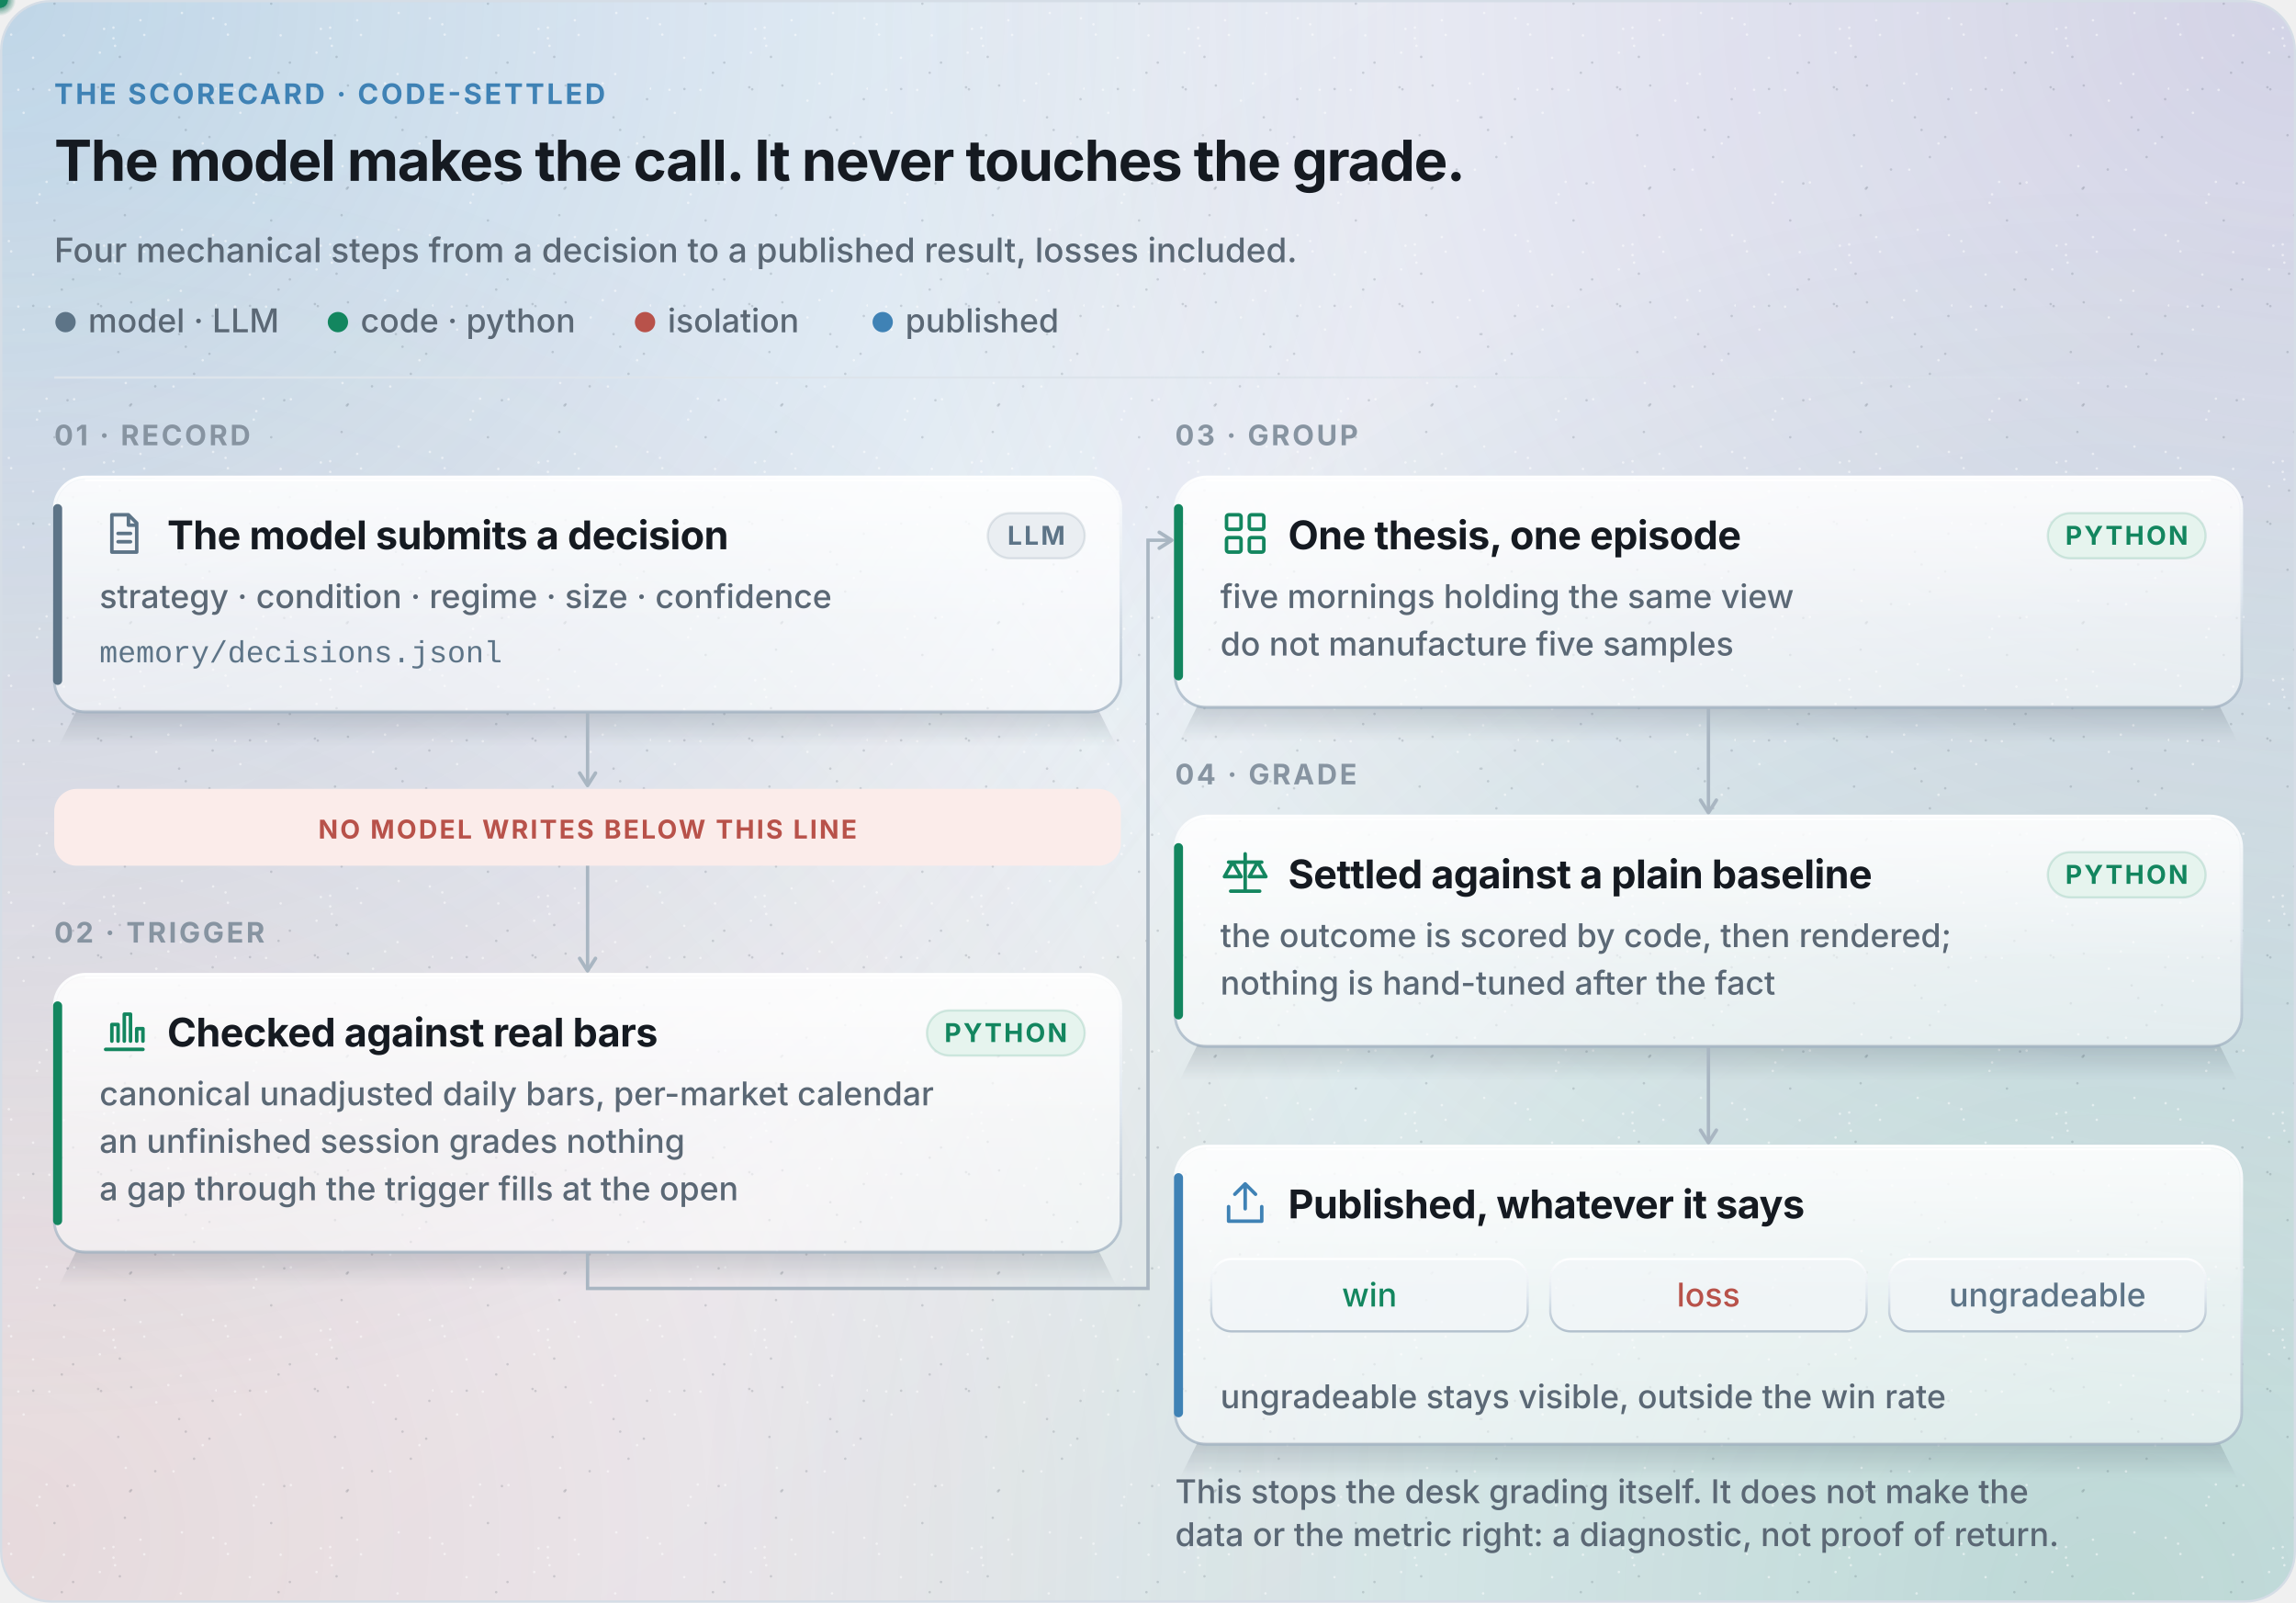
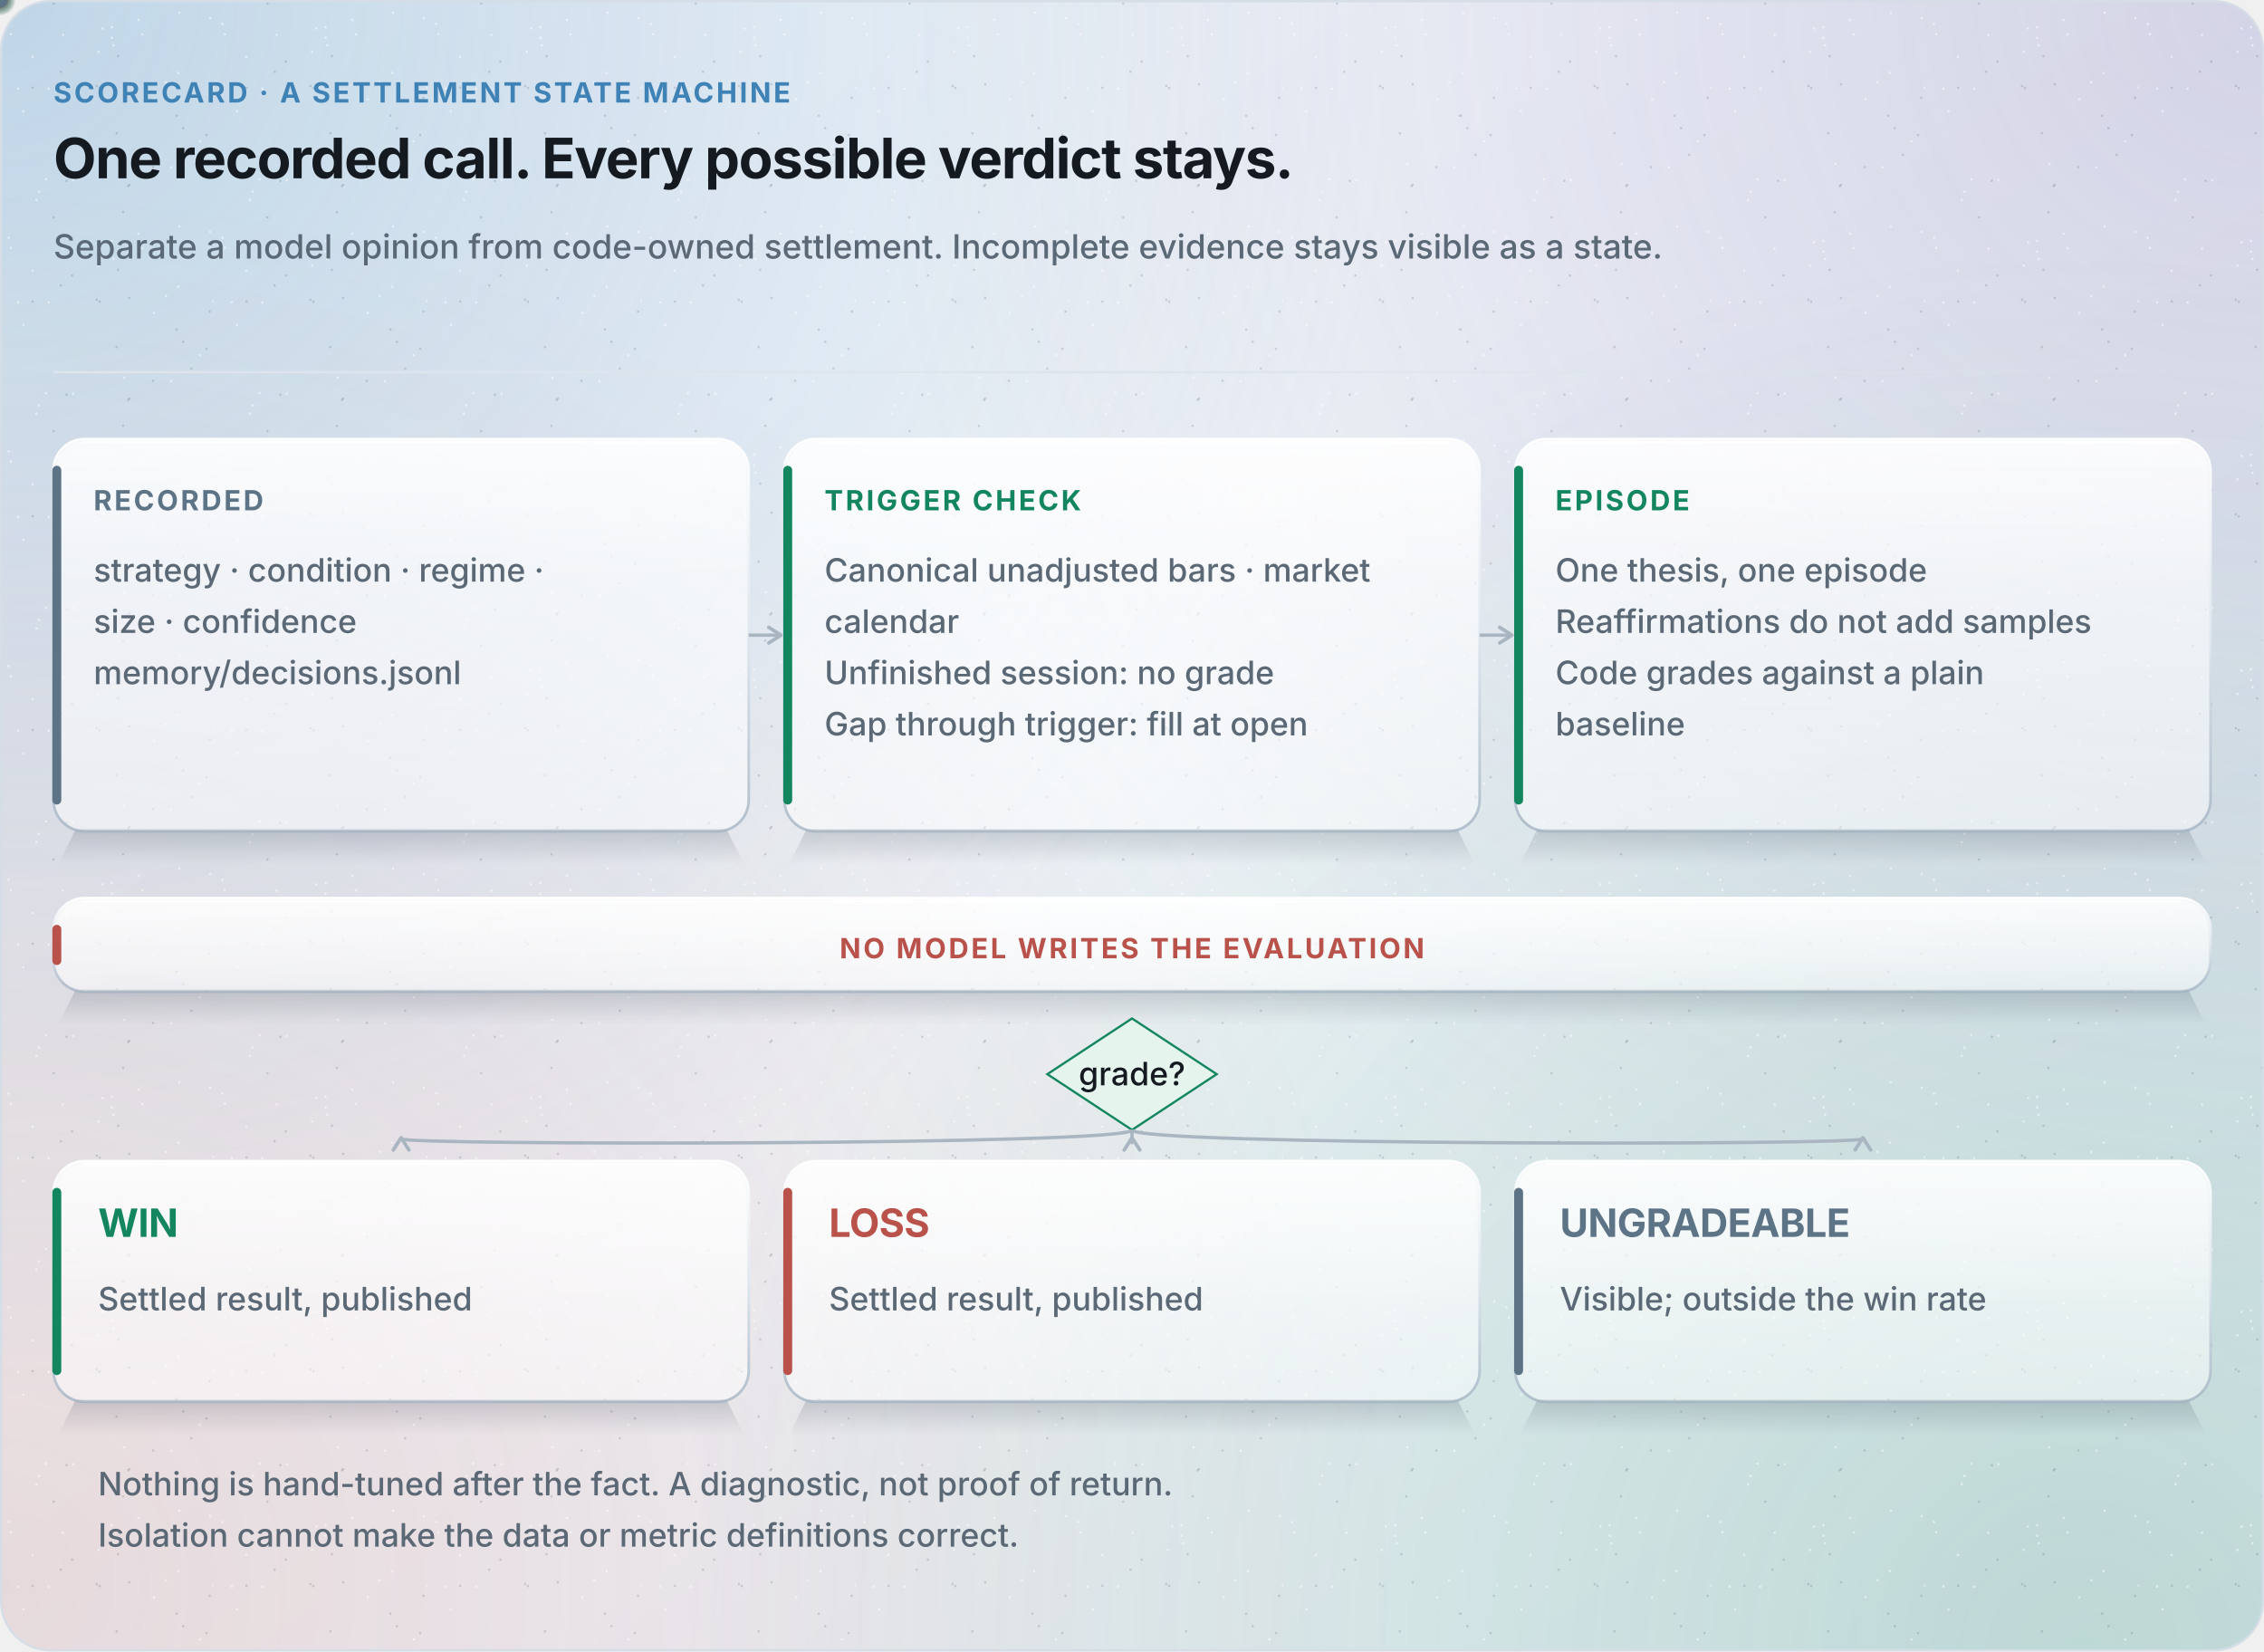
- <svg xmlns="http://www.w3.org/2000/svg" xmlns:xlink="http://www.w3.org/1999/xlink" width="1016" height="709" viewBox="0 0 1016 709" role="img" aria-labelledby="title desc">
+ <svg xmlns="http://www.w3.org/2000/svg" xmlns:xlink="http://www.w3.org/1999/xlink" width="1016" height="741" viewBox="0 0 1016 741" role="img" aria-labelledby="title desc">
  <defs>
    <linearGradient id="page" x1="0" y1="0" x2="1" y2="1">
      <stop offset="0" stop-color="#f7f9fc" />
      <stop offset=".6" stop-color="#eef2f7" />
      <stop offset="1" stop-color="#e6ecf3" />
    </linearGradient>
    <radialGradient id="field-blue" cx="0" cy="0" r="629.92" gradientUnits="userSpaceOnUse">
      <stop offset="0" stop-color="#3f82b5" stop-opacity="0.3" />
      <stop offset="1" stop-color="#3f82b5" stop-opacity="0" />
    </radialGradient>
    <radialGradient id="field-violet" cx="1016" cy="0" r="629.92" gradientUnits="userSpaceOnUse">
      <stop offset="0" stop-color="#6f64a8" stop-opacity="0.22" />
      <stop offset="1" stop-color="#6f64a8" stop-opacity="0" />
    </radialGradient>
-     <radialGradient id="field-green" cx="934.72" cy="709" r="629.92" gradientUnits="userSpaceOnUse">
+     <radialGradient id="field-green" cx="934.72" cy="741" r="629.92" gradientUnits="userSpaceOnUse">
      <stop offset="0" stop-color="#13865f" stop-opacity="0.2" />
      <stop offset="1" stop-color="#13865f" stop-opacity="0" />
    </radialGradient>
-     <radialGradient id="field-warm" cx="0" cy="680.64" r="629.92" gradientUnits="userSpaceOnUse">
+     <radialGradient id="field-warm" cx="0" cy="711.36" r="629.92" gradientUnits="userSpaceOnUse">
      <stop offset="0" stop-color="#b8524a" stop-opacity="0.16" />
      <stop offset="1" stop-color="#b8524a" stop-opacity="0" />
    </radialGradient>
    <pattern id="grain" width="96" height="96" patternUnits="userSpaceOnUse">
      <circle cx="32.83" cy="80.8" r=".55" fill="#ffffff" fill-opacity=".5" />
      <circle cx="21.85" cy="39.82" r=".55" fill="#ffffff" fill-opacity=".5" />
      <circle cx="29.91" cy="81.24" r=".55" fill="#22303c" fill-opacity=".16" />
      <circle cx="44.21" cy="23.3" r=".55" fill="#ffffff" fill-opacity=".5" />
      <circle cx="94.19" cy="43.92" r=".55" fill="#22303c" fill-opacity=".16" />
      <circle cx="14.73" cy="39.42" r=".55" fill="#22303c" fill-opacity=".16" />
      <circle cx="32.39" cy="27.72" r=".55" fill="#22303c" fill-opacity=".16" />
      <circle cx="44.77" cy="39.54" r=".55" fill="#22303c" fill-opacity=".16" />
      <circle cx="55.71" cy="73.6" r=".55" fill="#ffffff" fill-opacity=".5" />
      <circle cx="80.57" cy="5.74" r=".55" fill="#ffffff" fill-opacity=".5" />
      <circle cx="74.55" cy="36.92" r=".55" fill="#ffffff" fill-opacity=".5" />
      <circle cx="58.13" cy="37.86" r=".55" fill="#22303c" fill-opacity=".16" />
      <circle cx="53.07" cy="25.2" r=".55" fill="#22303c" fill-opacity=".16" />
      <circle cx="27.37" cy="32.22" r=".55" fill="#22303c" fill-opacity=".16" />
      <circle cx="10.47" cy="49.96" r=".55" fill="#ffffff" fill-opacity=".5" />
      <circle cx="24.13" cy="1.62" r=".55" fill="#22303c" fill-opacity=".16" />
      <circle cx="58.11" cy="83.04" r=".55" fill="#22303c" fill-opacity=".16" />
      <circle cx="50.97" cy="20.3" r=".55" fill="#ffffff" fill-opacity=".5" />
      <circle cx="28.31" cy="15.64" r=".55" fill="#ffffff" fill-opacity=".5" />
      <circle cx="82.29" cy="57.54" r=".55" fill="#22303c" fill-opacity=".16" />
      <circle cx="8.11" cy="39.76" r=".55" fill="#ffffff" fill-opacity=".5" />
      <circle cx="50.25" cy="12.22" r=".55" fill="#ffffff" fill-opacity=".5" />
      <circle cx="3.91" cy="10.76" r=".55" fill="#ffffff" fill-opacity=".5" />
      <circle cx="68.77" cy="75.06" r=".55" fill="#22303c" fill-opacity=".16" />
      <circle cx="50.27" cy="16.96" r=".55" fill="#ffffff" fill-opacity=".5" />
      <circle cx="17.53" cy="86.06" r=".55" fill="#ffffff" fill-opacity=".5" />
      <circle cx="79.35" cy="51.96" r=".55" fill="#22303c" fill-opacity=".16" />
      <circle cx="85.97" cy="69.54" r=".55" fill="#22303c" fill-opacity=".16" />
      <circle cx="55.31" cy="95.28" r=".55" fill="#22303c" fill-opacity=".16" />
      <circle cx="20.65" cy="80.54" r=".55" fill="#ffffff" fill-opacity=".5" />
      <circle cx="52.39" cy="59.88" r=".55" fill="#22303c" fill-opacity=".16" />
      <circle cx="62.21" cy="8.98" r=".55" fill="#ffffff" fill-opacity=".5" />
      <circle cx="89.79" cy="63.52" r=".55" fill="#ffffff" fill-opacity=".5" />
      <circle cx="80.09" cy="32.78" r=".55" fill="#ffffff" fill-opacity=".5" />
      <circle cx="4.95" cy="15.32" r=".55" fill="#ffffff" fill-opacity=".5" />
      <circle cx="76.85" cy="75.14" r=".55" fill="#ffffff" fill-opacity=".5" />
      <circle cx="69.23" cy="44.56" r=".55" fill="#ffffff" fill-opacity=".5" />
      <circle cx="57.61" cy="83.58" r=".55" fill="#22303c" fill-opacity=".16" />
      <circle cx="16.39" cy="89.8" r=".55" fill="#ffffff" fill-opacity=".5" />
      <circle cx="92.77" cy="60.66" r=".55" fill="#22303c" fill-opacity=".16" />
      <circle cx="46.11" cy="12.8" r=".55" fill="#ffffff" fill-opacity=".5" />
      <circle cx="14.65" cy="25.58" r=".55" fill="#ffffff" fill-opacity=".5" />
      <circle cx="94.39" cy="8.12" r=".55" fill="#ffffff" fill-opacity=".5" />
      <circle cx="63.89" cy="15.46" r=".55" fill="#ffffff" fill-opacity=".5" />
      <circle cx="43.47" cy="38.64" r=".55" fill="#22303c" fill-opacity=".16" />
      <circle cx="95.85" cy="39.26" r=".55" fill="#ffffff" fill-opacity=".5" />
    </pattern>
    <linearGradient id="glass" x1="0" y1="0" x2="0" y2="1">
      <stop offset="0" stop-color="#ffffff" stop-opacity=".74" />
      <stop offset="1" stop-color="#ffffff" stop-opacity=".48" />
    </linearGradient>
    <linearGradient id="glass-blue" x1="0" y1="0" x2="0" y2="1">
      <stop offset="0" stop-color="#e8f1f8" stop-opacity=".88" />
      <stop offset="1" stop-color="#e8f1f8" stop-opacity=".60" />
    </linearGradient>
    <linearGradient id="glass-green" x1="0" y1="0" x2="0" y2="1">
      <stop offset="0" stop-color="#e6f4ee" stop-opacity=".88" />
      <stop offset="1" stop-color="#e6f4ee" stop-opacity=".60" />
    </linearGradient>
    <linearGradient id="glass-warm" x1="0" y1="0" x2="0" y2="1">
      <stop offset="0" stop-color="#fbecea" stop-opacity=".88" />
      <stop offset="1" stop-color="#fbecea" stop-opacity=".60" />
    </linearGradient>
    <linearGradient id="glass-slate" x1="0" y1="0" x2="0" y2="1">
      <stop offset="0" stop-color="#eaeef2" stop-opacity=".88" />
      <stop offset="1" stop-color="#eaeef2" stop-opacity=".60" />
    </linearGradient>
    <linearGradient id="glass-violet" x1="0" y1="0" x2="0" y2="1">
      <stop offset="0" stop-color="#efedf7" stop-opacity=".88" />
      <stop offset="1" stop-color="#efedf7" stop-opacity=".60" />
    </linearGradient>
    <linearGradient id="sheen" x1="0" y1="0" x2="0" y2="1">
      <stop offset="0" stop-color="#ffffff" stop-opacity=".55" />
      <stop offset="1" stop-color="#ffffff" stop-opacity="0" />
    </linearGradient>
    <linearGradient id="rim" x1="0" y1="0" x2="0" y2="1">
      <stop offset="0" stop-color="#ffffff" stop-opacity=".95" />
      <stop offset=".5" stop-color="#dfe7ef" stop-opacity=".9" />
      <stop offset="1" stop-color="#9fb0c0" stop-opacity=".75" />
    </linearGradient>
    <linearGradient id="lift" x1="0" y1="0" x2="0" y2="1">
      <stop offset="0" stop-color="#1c2b3a" stop-opacity=".17" />
      <stop offset="1" stop-color="#1c2b3a" stop-opacity="0" />
    </linearGradient>
    <linearGradient id="rule" x1="24" y1="0" x2="992" y2="0" gradientUnits="userSpaceOnUse">
      <stop offset=".5" stop-color="#dde4eb" />
      <stop offset="1" stop-color="#dde4eb" stop-opacity="0" />
    </linearGradient>
    <radialGradient id="glow-blue">
      <stop offset=".4" stop-color="#3f82b5" stop-opacity=".36" />
      <stop offset=".72" stop-color="#3f82b5" stop-opacity=".14" />
      <stop offset="1" stop-color="#3f82b5" stop-opacity="0" />
    </radialGradient>
    <radialGradient id="glow-green">
      <stop offset=".4" stop-color="#13865f" stop-opacity=".36" />
      <stop offset=".72" stop-color="#13865f" stop-opacity=".14" />
      <stop offset="1" stop-color="#13865f" stop-opacity="0" />
    </radialGradient>
    <radialGradient id="glow-warm">
      <stop offset=".4" stop-color="#b8524a" stop-opacity=".36" />
      <stop offset=".72" stop-color="#b8524a" stop-opacity=".14" />
      <stop offset="1" stop-color="#b8524a" stop-opacity="0" />
    </radialGradient>
    <radialGradient id="glow-slate">
      <stop offset=".4" stop-color="#5d7487" stop-opacity=".36" />
      <stop offset=".72" stop-color="#5d7487" stop-opacity=".14" />
      <stop offset="1" stop-color="#5d7487" stop-opacity="0" />
    </radialGradient>
    <radialGradient id="glow-violet">
      <stop offset=".4" stop-color="#6f64a8" stop-opacity=".36" />
      <stop offset=".72" stop-color="#6f64a8" stop-opacity=".14" />
      <stop offset="1" stop-color="#6f64a8" stop-opacity="0" />
    </radialGradient>
    <marker id="arr" markerWidth="10" markerHeight="10" refX="6" refY="5" orient="auto" markerUnits="userSpaceOnUse">
      <path d="M1 1.5L6.5 5L1 8.5" fill="none" stroke="#a9b6c2" stroke-width="1.6" stroke-linecap="round" stroke-linejoin="round" />
    </marker>
    <style>text{font-family:-apple-system,BlinkMacSystemFont,"SF Pro Text","Segoe UI",Inter,Roboto,"Helvetica Neue",Arial,sans-serif}.kick{font-size:12.5px;font-weight:700}.title{font-size:25px;font-weight:750}.sub{font-size:15px;font-weight:450}.h{font-size:17.5px;font-weight:700}.b{font-size:15px;font-weight:450}.m{font-size:14.5px;font-weight:450}.code{font-size:13.5px;font-weight:500}.tag{font-size:11.5px;font-weight:700}.kick{letter-spacing:1.1px}.title{letter-spacing:-.5px}.h{letter-spacing:-.2px}.tag{letter-spacing:.9px}.code{font-family:ui-monospace,SFMono-Regular,Menlo,Consolas,"Liberation Mono",monospace}.breathe{animation:breathe 2.4s ease-in-out infinite}@keyframes breathe{50%{opacity:.35}}@media (prefers-reduced-motion:reduce){.pulse{display:none}.breathe,.sweep{animation:none}}</style>
  </defs>
-   <rect x=".5" y=".5" width="1015" height="708" rx="22" fill="url(#page)" />
-   <rect x=".5" y=".5" width="1015" height="708" rx="22" fill="url(#field-blue)" />
-   <rect x=".5" y=".5" width="1015" height="708" rx="22" fill="url(#field-violet)" />
-   <rect x=".5" y=".5" width="1015" height="708" rx="22" fill="url(#field-green)" />
-   <rect x=".5" y=".5" width="1015" height="708" rx="22" fill="url(#field-warm)" />
-   <rect x=".5" y=".5" width="1015" height="708" rx="22" fill="url(#grain)" stroke="#d5dde6" />
+   <rect x=".5" y=".5" width="1015" height="740" rx="22" fill="url(#page)" />
+   <rect x=".5" y=".5" width="1015" height="740" rx="22" fill="url(#field-blue)" />
+   <rect x=".5" y=".5" width="1015" height="740" rx="22" fill="url(#field-violet)" />
+   <rect x=".5" y=".5" width="1015" height="740" rx="22" fill="url(#field-green)" />
+   <rect x=".5" y=".5" width="1015" height="740" rx="22" fill="url(#field-warm)" />
+   <rect x=".5" y=".5" width="1015" height="740" rx="22" fill="url(#grain)" stroke="#d5dde6" />
  <text x="24" y="46" class="kick">
-     <tspan fill="#3f82b5">THE SCORECARD · CODE-SETTLED</tspan>
+     <tspan fill="#3f82b5">SCORECARD · A SETTLEMENT STATE MACHINE</tspan>
  </text>
  <text x="24" y="80" class="title">
-     <tspan fill="#151a21">The model makes the call. It never touches the grade.</tspan>
+     <tspan fill="#151a21">One recorded call. Every possible verdict stays.</tspan>
  </text>
  <text x="24" y="116" class="sub">
-     <tspan fill="#5b6875">Four mechanical steps from a decision to a published result, losses included.</tspan>
-   </text>
-   <circle cx="29" cy="142.5" r="4.5" fill="#5d7487" />
-   <text x="39" y="147" class="m">
-     <tspan fill="#5b6875">model · LLM</tspan>
-   </text>
-   <circle cx="149.535" cy="142.5" r="4.5" fill="#13865f" />
-   <text x="159.535" y="147" class="m">
-     <tspan fill="#5b6875">code · python</tspan>
-   </text>
-   <circle cx="285.44" cy="142.5" r="4.5" fill="#b8524a" />
-   <text x="295.44" y="147" class="m">
-     <tspan fill="#5b6875">isolation</tspan>
-   </text>
-   <circle cx="390.605" cy="142.5" r="4.5" fill="#3f82b5" />
-   <text x="400.605" y="147" class="m">
-     <tspan fill="#5b6875">published</tspan>
+     <tspan fill="#5b6875">Separate a model opinion from code-owned settlement. Incomplete evidence stays visible as a state.</tspan>
  </text>
  <path d="M24 167H992" stroke="url(#rule)" />
-   <g transform="translate(0 0)">
-     <text x="24" y="197" class="kick">
-       <tspan fill="#8794a1">01 · RECORD</tspan>
-     </text>
-     <path d="M34 314H486L494 330H26Z" fill="url(#lift)" />
-     <rect x="24" y="211" width="472" height="104" rx="14" fill="url(#glass)" stroke="url(#rim)" stroke-width="1.2" />
-     <rect class="sheen" x="25" y="212" width="470" height="64" rx="13" fill="url(#sheen)" />
-     <path d="M38 212.4H482" stroke="#ffffff" stroke-opacity=".95" stroke-linecap="round" />
-     <path d="M25.5 225V301" stroke="#5d7487" stroke-width="4" stroke-linecap="round" />
-     <g class="hero-icon" data-icon="filing" transform="translate(44 225) scale(0.916667)" fill="none" stroke="#5d7487" stroke-width="1.7" stroke-linecap="round" stroke-linejoin="round" aria-hidden="true">
-       <path d="M6 3h8l4 4v14H6ZM14 3v5h4M9 12h6m-6 4h6" />
-     </g>
-     <text x="74" y="243" class="h">
-       <tspan fill="#151a21">The model submits a decision</tspan>
-     </text>
-     <rect x="437.09" y="227" width="42.91" height="20" rx="10" fill="#eaeef2" stroke="#5d7487" stroke-opacity=".16" />
-     <text x="458.545" y="241" class="tag" text-anchor="middle">
-       <tspan fill="#5d7487">LLM</tspan>
-     </text>
-     <text x="44" y="269" class="m">
-       <tspan fill="#5b6875">strategy · condition · regime · size · confidence</tspan>
-     </text>
-     <text x="44" y="293" class="code">
-       <tspan fill="#5d7487">memory/decisions.jsonl</tspan>
-     </text>
-     <path id="w1" d="M260 315V347" fill="none" stroke="#a9b6c2" stroke-width="1.5" marker-end="url(#arr)" />
-     <circle class="pulse" r="7" fill="url(#glow-slate)">
-       <animateMotion dur="2.2s" begin="0.00s" repeatCount="indefinite" keyPoints="0;1" keyTimes="0;1" calcMode="spline" keySplines=".45 0 .55 1">
-         <mpath href="#w1" xlink:href="#w1" />
-       </animateMotion>
-     </circle>
-     <circle class="pulse" r="3.4" fill="#5d7487">
-       <animateMotion dur="2.2s" begin="0.00s" repeatCount="indefinite" keyPoints="0;1" keyTimes="0;1" calcMode="spline" keySplines=".45 0 .55 1">
-         <mpath href="#w1" xlink:href="#w1" />
-       </animateMotion>
-     </circle>
-     <rect x="24" y="349" width="472" height="34" rx="10" fill="#fbecea" />
-     <text x="260" y="371" class="tag" text-anchor="middle">
-       <tspan fill="#b8524a">NO MODEL WRITES BELOW THIS LINE</tspan>
-     </text>
-     <path id="w2" d="M260 383V429" fill="none" stroke="#a9b6c2" stroke-width="1.5" marker-end="url(#arr)" />
-     <circle class="pulse" r="7" fill="url(#glow-green)">
-       <animateMotion dur="2.2s" begin="-0.40s" repeatCount="indefinite" keyPoints="0;1" keyTimes="0;1" calcMode="spline" keySplines=".45 0 .55 1">
-         <mpath href="#w2" xlink:href="#w2" />
-       </animateMotion>
-     </circle>
-     <circle class="pulse" r="3.4" fill="#13865f">
-       <animateMotion dur="2.2s" begin="-0.40s" repeatCount="indefinite" keyPoints="0;1" keyTimes="0;1" calcMode="spline" keySplines=".45 0 .55 1">
-         <mpath href="#w2" xlink:href="#w2" />
-       </animateMotion>
-     </circle>
-     <text x="24" y="417" class="kick">
-       <tspan fill="#8794a1">02 · TRIGGER</tspan>
-     </text>
-     <path d="M34 553H486L494 569H26Z" fill="url(#lift)" />
-     <rect x="24" y="431" width="472" height="123" rx="14" fill="url(#glass)" stroke="url(#rim)" stroke-width="1.2" />
-     <rect class="sheen" x="25" y="432" width="470" height="64" rx="13" fill="url(#sheen)" />
-     <path d="M38 432.4H482" stroke="#ffffff" stroke-opacity=".95" stroke-linecap="round" />
-     <path d="M25.5 445V540" stroke="#13865f" stroke-width="4" stroke-linecap="round" />
-     <g class="hero-icon" data-icon="bars" transform="translate(44 445) scale(0.916667)" fill="none" stroke="#13865f" stroke-width="1.7" stroke-linecap="round" stroke-linejoin="round" aria-hidden="true">
-       <path d="M3 21h18M6 17V9h3v8m3 0V4h3v13m3 0v-6h3v6" />
-     </g>
-     <text x="74" y="463" class="h">
-       <tspan fill="#151a21">Checked against real bars</tspan>
-     </text>
-     <rect x="410.18" y="447" width="69.82" height="20" rx="10" fill="#e6f4ee" stroke="#13865f" stroke-opacity=".16" />
-     <text x="445.09" y="461" class="tag" text-anchor="middle">
-       <tspan fill="#13865f">PYTHON</tspan>
-     </text>
-     <text x="44" y="489" class="m">
-       <tspan fill="#5b6875">canonical unadjusted daily bars, per-market calendar</tspan>
-     </text>
-     <text x="44" y="510" class="m">
-       <tspan fill="#5b6875">an unfinished session grades nothing</tspan>
-     </text>
-     <text x="44" y="531" class="m">
-       <tspan fill="#5b6875">a gap through the trigger fills at the open</tspan>
-     </text>
-   </g>
-   <path id="w3" d="M260 554V570H508V239H518" fill="none" stroke="#a9b6c2" stroke-width="1.5" marker-end="url(#arr)" />
+   <path d="M34 372H326L334 388H26Z" fill="url(#lift)" />
+   <rect x="24" y="197" width="312" height="176" rx="14" fill="url(#glass)" stroke="url(#rim)" stroke-width="1.2" />
+   <rect class="sheen" x="25" y="198" width="310" height="64" rx="13" fill="url(#sheen)" />
+   <path d="M38 198.4H322" stroke="#ffffff" stroke-opacity=".95" stroke-linecap="round" />
+   <path d="M25.5 211V359" stroke="#5d7487" stroke-width="4" stroke-linecap="round" />
+   <text x="42" y="229" class="kick">
+     <tspan fill="#5d7487">RECORDED</tspan>
+   </text>
+   <text x="42" y="261" class="m">
+     <tspan fill="#5b6875">strategy · condition · regime ·</tspan>
+   </text>
+   <text x="42" y="284" class="m">
+     <tspan fill="#5b6875">size · confidence</tspan>
+   </text>
+   <text x="42" y="307" class="m">
+     <tspan fill="#5b6875">memory/decisions.jsonl</tspan>
+   </text>
+   <path d="M362 372H654L662 388H354Z" fill="url(#lift)" />
+   <rect x="352" y="197" width="312" height="176" rx="14" fill="url(#glass)" stroke="url(#rim)" stroke-width="1.2" />
+   <rect class="sheen" x="353" y="198" width="310" height="64" rx="13" fill="url(#sheen)" />
+   <path d="M366 198.4H650" stroke="#ffffff" stroke-opacity=".95" stroke-linecap="round" />
+   <path d="M353.5 211V359" stroke="#13865f" stroke-width="4" stroke-linecap="round" />
+   <text x="370" y="229" class="kick">
+     <tspan fill="#13865f">TRIGGER CHECK</tspan>
+   </text>
+   <text x="370" y="261" class="m">
+     <tspan fill="#5b6875">Canonical unadjusted bars · market</tspan>
+   </text>
+   <text x="370" y="284" class="m">
+     <tspan fill="#5b6875">calendar</tspan>
+   </text>
+   <text x="370" y="307" class="m">
+     <tspan fill="#5b6875">Unfinished session: no grade</tspan>
+   </text>
+   <text x="370" y="330" class="m">
+     <tspan fill="#5b6875">Gap through trigger: fill at open</tspan>
+   </text>
+   <path id="w1" d="M336 285.0H350" fill="none" stroke="#a9b6c2" stroke-width="1.5" marker-end="url(#arr)" />
  <circle class="pulse" r="7" fill="url(#glow-green)">
-     <animateMotion dur="3.2s" begin="0.00s" repeatCount="indefinite" keyPoints="0;1" keyTimes="0;1" calcMode="spline" keySplines=".45 0 .55 1">
+     <animateMotion dur="2.2s" begin="0.00s" repeatCount="indefinite" keyPoints="0;1" keyTimes="0;1" calcMode="spline" keySplines=".45 0 .55 1">
+       <mpath href="#w1" xlink:href="#w1" />
+     </animateMotion>
+   </circle>
+   <circle class="pulse" r="3.4" fill="#13865f">
+     <animateMotion dur="2.2s" begin="0.00s" repeatCount="indefinite" keyPoints="0;1" keyTimes="0;1" calcMode="spline" keySplines=".45 0 .55 1">
+       <mpath href="#w1" xlink:href="#w1" />
+     </animateMotion>
+   </circle>
+   <path d="M690 372H982L990 388H682Z" fill="url(#lift)" />
+   <rect x="680" y="197" width="312" height="176" rx="14" fill="url(#glass)" stroke="url(#rim)" stroke-width="1.2" />
+   <rect class="sheen" x="681" y="198" width="310" height="64" rx="13" fill="url(#sheen)" />
+   <path d="M694 198.4H978" stroke="#ffffff" stroke-opacity=".95" stroke-linecap="round" />
+   <path d="M681.5 211V359" stroke="#13865f" stroke-width="4" stroke-linecap="round" />
+   <text x="698" y="229" class="kick">
+     <tspan fill="#13865f">EPISODE</tspan>
+   </text>
+   <text x="698" y="261" class="m">
+     <tspan fill="#5b6875">One thesis, one episode</tspan>
+   </text>
+   <text x="698" y="284" class="m">
+     <tspan fill="#5b6875">Reaffirmations do not add samples</tspan>
+   </text>
+   <text x="698" y="307" class="m">
+     <tspan fill="#5b6875">Code grades against a plain</tspan>
+   </text>
+   <text x="698" y="330" class="m">
+     <tspan fill="#5b6875">baseline</tspan>
+   </text>
+   <path id="w2" d="M664 285.0H678" fill="none" stroke="#a9b6c2" stroke-width="1.5" marker-end="url(#arr)" />
+   <circle class="pulse" r="7" fill="url(#glow-green)">
+     <animateMotion dur="2.2s" begin="0.00s" repeatCount="indefinite" keyPoints="0;1" keyTimes="0;1" calcMode="spline" keySplines=".45 0 .55 1">
+       <mpath href="#w2" xlink:href="#w2" />
+     </animateMotion>
+   </circle>
+   <circle class="pulse" r="3.4" fill="#13865f">
+     <animateMotion dur="2.2s" begin="0.00s" repeatCount="indefinite" keyPoints="0;1" keyTimes="0;1" calcMode="spline" keySplines=".45 0 .55 1">
+       <mpath href="#w2" xlink:href="#w2" />
+     </animateMotion>
+   </circle>
+   <path d="M34 444H982L990 460H26Z" fill="url(#lift)" />
+   <rect x="24" y="403" width="968" height="42" rx="14" fill="url(#glass)" stroke="url(#rim)" stroke-width="1.2" />
+   <rect class="sheen" x="25" y="404" width="966" height="40" rx="13" fill="url(#sheen)" />
+   <path d="M38 404.4H978" stroke="#ffffff" stroke-opacity=".95" stroke-linecap="round" />
+   <path d="M25.5 417V431" stroke="#b8524a" stroke-width="4" stroke-linecap="round" />
+   <text x="508" y="430" class="kick" text-anchor="middle">
+     <tspan fill="#b8524a">NO MODEL WRITES THE EVALUATION</tspan>
+   </text>
+   <path d="M508.0 457L546.0 482L508.0 507L470.0 482Z" fill="#e6f4ee" stroke="#13865f" />
+   <text x="508" y="487" class="m" text-anchor="middle">
+     <tspan fill="#151a21">grade?</tspan>
+   </text>
+   <path id="w3" d="M508 507C508 514 180 514 180 511" fill="none" stroke="#a9b6c2" stroke-width="1.5" marker-end="url(#arr)" />
+   <circle class="pulse" r="7" fill="url(#glow-green)">
+     <animateMotion dur="2.2s" begin="-0.00s" repeatCount="indefinite" keyPoints="0;1" keyTimes="0;1" calcMode="spline" keySplines=".45 0 .55 1">
      <mpath href="#w3" xlink:href="#w3" />
    </animateMotion>
  </circle>
  <circle class="pulse" r="3.4" fill="#13865f">
-     <animateMotion dur="3.2s" begin="0.00s" repeatCount="indefinite" keyPoints="0;1" keyTimes="0;1" calcMode="spline" keySplines=".45 0 .55 1">
+     <animateMotion dur="2.2s" begin="-0.00s" repeatCount="indefinite" keyPoints="0;1" keyTimes="0;1" calcMode="spline" keySplines=".45 0 .55 1">
      <mpath href="#w3" xlink:href="#w3" />
    </animateMotion>
  </circle>
-   <g transform="translate(496 -391)">
-     <text x="24" y="588" class="kick">
-       <tspan fill="#8794a1">03 · GROUP</tspan>
-     </text>
-     <path d="M34 703H486L494 719H26Z" fill="url(#lift)" />
-     <rect x="24" y="602" width="472" height="102" rx="14" fill="url(#glass)" stroke="url(#rim)" stroke-width="1.2" />
-     <rect class="sheen" x="25" y="603" width="470" height="64" rx="13" fill="url(#sheen)" />
-     <path d="M38 603.4H482" stroke="#ffffff" stroke-opacity=".95" stroke-linecap="round" />
-     <path d="M25.5 616V690" stroke="#13865f" stroke-width="4" stroke-linecap="round" />
-     <g class="hero-icon" data-icon="sector" transform="translate(44 616) scale(0.916667)" fill="none" stroke="#13865f" stroke-width="1.7" stroke-linecap="round" stroke-linejoin="round" aria-hidden="true">
-       <rect x="3" y="3" width="7" height="7" rx="1" />
-       <rect x="14" y="3" width="7" height="7" rx="1" />
-       <rect x="3" y="14" width="7" height="7" rx="1" />
-       <rect x="14" y="14" width="7" height="7" rx="1" />
-     </g>
-     <text x="74" y="634" class="h">
-       <tspan fill="#151a21">One thesis, one episode</tspan>
-     </text>
-     <rect x="410.18" y="618" width="69.82" height="20" rx="10" fill="#e6f4ee" stroke="#13865f" stroke-opacity=".16" />
-     <text x="445.09" y="632" class="tag" text-anchor="middle">
-       <tspan fill="#13865f">PYTHON</tspan>
-     </text>
-     <text x="44" y="660" class="m">
-       <tspan fill="#5b6875">five mornings holding the same view</tspan>
-     </text>
-     <text x="44" y="681" class="m">
-       <tspan fill="#5b6875">do not manufacture five samples</tspan>
-     </text>
-     <path id="w4" d="M260 704V750" fill="none" stroke="#a9b6c2" stroke-width="1.5" marker-end="url(#arr)" />
-     <circle class="pulse" r="7" fill="url(#glow-green)">
-       <animateMotion dur="2.2s" begin="-0.40s" repeatCount="indefinite" keyPoints="0;1" keyTimes="0;1" calcMode="spline" keySplines=".45 0 .55 1">
-         <mpath href="#w4" xlink:href="#w4" />
-       </animateMotion>
-     </circle>
-     <circle class="pulse" r="3.4" fill="#13865f">
-       <animateMotion dur="2.2s" begin="-0.40s" repeatCount="indefinite" keyPoints="0;1" keyTimes="0;1" calcMode="spline" keySplines=".45 0 .55 1">
-         <mpath href="#w4" xlink:href="#w4" />
-       </animateMotion>
-     </circle>
-     <text x="24" y="738" class="kick">
-       <tspan fill="#8794a1">04 · GRADE</tspan>
-     </text>
-     <path d="M34 853H486L494 869H26Z" fill="url(#lift)" />
-     <rect x="24" y="752" width="472" height="102" rx="14" fill="url(#glass)" stroke="url(#rim)" stroke-width="1.2" />
-     <rect class="sheen" x="25" y="753" width="470" height="64" rx="13" fill="url(#sheen)" />
-     <path d="M38 753.4H482" stroke="#ffffff" stroke-opacity=".95" stroke-linecap="round" />
-     <path d="M25.5 766V840" stroke="#13865f" stroke-width="4" stroke-linecap="round" />
-     <g class="hero-icon" data-icon="balance" transform="translate(44 766) scale(0.916667)" fill="none" stroke="#13865f" stroke-width="1.7" stroke-linecap="round" stroke-linejoin="round" aria-hidden="true">
-       <path d="M12 3v17M5 21h14M4 7h16M6 7l-4 7h8Zm12 0-4 7h8Z" />
-     </g>
-     <text x="74" y="784" class="h">
-       <tspan fill="#151a21">Settled against a plain baseline</tspan>
-     </text>
-     <rect x="410.18" y="768" width="69.82" height="20" rx="10" fill="#e6f4ee" stroke="#13865f" stroke-opacity=".16" />
-     <text x="445.09" y="782" class="tag" text-anchor="middle">
-       <tspan fill="#13865f">PYTHON</tspan>
-     </text>
-     <text x="44" y="810" class="m">
-       <tspan fill="#5b6875">the outcome is scored by code, then rendered;</tspan>
-     </text>
-     <text x="44" y="831" class="m">
-       <tspan fill="#5b6875">nothing is hand-tuned after the fact</tspan>
-     </text>
-     <path id="w5" d="M260 854V896" fill="none" stroke="#a9b6c2" stroke-width="1.5" marker-end="url(#arr)" />
-     <circle class="pulse" r="7" fill="url(#glow-blue)">
-       <animateMotion dur="2.2s" begin="0.00s" repeatCount="indefinite" keyPoints="0;1" keyTimes="0;1" calcMode="spline" keySplines=".45 0 .55 1">
-         <mpath href="#w5" xlink:href="#w5" />
-       </animateMotion>
-     </circle>
-     <circle class="pulse" r="3.4" fill="#3f82b5">
-       <animateMotion dur="2.2s" begin="0.00s" repeatCount="indefinite" keyPoints="0;1" keyTimes="0;1" calcMode="spline" keySplines=".45 0 .55 1">
-         <mpath href="#w5" xlink:href="#w5" />
-       </animateMotion>
-     </circle>
-     <circle class="pulse" r="7" fill="url(#glow-blue)">
-       <animateMotion dur="2.2s" begin="-1.10s" repeatCount="indefinite" keyPoints="0;1" keyTimes="0;1" calcMode="spline" keySplines=".45 0 .55 1">
-         <mpath href="#w5" xlink:href="#w5" />
-       </animateMotion>
-     </circle>
-     <circle class="pulse" r="3.4" fill="#3f82b5">
-       <animateMotion dur="2.2s" begin="-1.10s" repeatCount="indefinite" keyPoints="0;1" keyTimes="0;1" calcMode="spline" keySplines=".45 0 .55 1">
-         <mpath href="#w5" xlink:href="#w5" />
-       </animateMotion>
-     </circle>
-     <path d="M34 1029H486L494 1045H26Z" fill="url(#lift)" />
-     <rect x="24" y="898" width="472" height="132" rx="14" fill="url(#glass)" stroke="url(#rim)" stroke-width="1.2" />
-     <rect class="sheen" x="25" y="899" width="470" height="64" rx="13" fill="url(#sheen)" />
-     <path d="M38 899.4H482" stroke="#ffffff" stroke-opacity=".95" stroke-linecap="round" />
-     <path d="M25.5 912V1016" stroke="#3f82b5" stroke-width="4" stroke-linecap="round" />
-     <g class="hero-icon" data-icon="publish" transform="translate(44 912) scale(0.916667)" fill="none" stroke="#3f82b5" stroke-width="1.7" stroke-linecap="round" stroke-linejoin="round" aria-hidden="true">
-       <path d="M12 15V3M7 8l5-5 5 5M4 14v7h16v-7" />
-     </g>
-     <text x="74" y="930" class="h">
-       <tspan fill="#151a21">Published, whatever it says</tspan>
-     </text>
-     <rect x="40" y="948" width="140" height="32" rx="9" fill="#f2f5f8" fill-opacity=".62" stroke="url(#rim)" />
-     <text x="110" y="969" class="m" text-anchor="middle">
-       <tspan fill="#13865f">win</tspan>
-     </text>
-     <rect x="190" y="948" width="140" height="32" rx="9" fill="#f2f5f8" fill-opacity=".62" stroke="url(#rim)" />
-     <text x="260" y="969" class="m" text-anchor="middle">
-       <tspan fill="#b8524a">loss</tspan>
-     </text>
-     <rect x="340" y="948" width="140" height="32" rx="9" fill="#f2f5f8" fill-opacity=".62" stroke="url(#rim)" />
-     <text x="410" y="969" class="m" text-anchor="middle">
-       <tspan fill="#5d7487">ungradeable</tspan>
-     </text>
-     <text x="44" y="1014" class="m">
-       <tspan fill="#5b6875">ungradeable stays visible, outside the win rate</tspan>
-     </text>
-     <text x="24" y="1056" class="m">
-       <tspan fill="#5b6875">This stops the desk grading itself. It does not make the</tspan>
-     </text>
-     <text x="24" y="1075" class="m">
-       <tspan fill="#5b6875">data or the metric right: a diagnostic, not proof of return.</tspan>
-     </text>
-   </g>
+   <path d="M34 628H326L334 644H26Z" fill="url(#lift)" />
+   <rect x="24" y="521" width="312" height="108" rx="14" fill="url(#glass)" stroke="url(#rim)" stroke-width="1.2" />
+   <rect class="sheen" x="25" y="522" width="310" height="64" rx="13" fill="url(#sheen)" />
+   <path d="M38 522.4H322" stroke="#ffffff" stroke-opacity=".95" stroke-linecap="round" />
+   <path d="M25.5 535V615" stroke="#13865f" stroke-width="4" stroke-linecap="round" />
+   <text x="44" y="555" class="h">
+     <tspan fill="#13865f">WIN</tspan>
+   </text>
+   <text x="44" y="588" class="m">
+     <tspan fill="#5b6875">Settled result, published</tspan>
+   </text>
+   <path id="w4" d="M508 507C508 514 508 514 508 511" fill="none" stroke="#a9b6c2" stroke-width="1.5" marker-end="url(#arr)" />
+   <circle class="pulse" r="7" fill="url(#glow-warm)">
+     <animateMotion dur="2.2s" begin="-0.70s" repeatCount="indefinite" keyPoints="0;1" keyTimes="0;1" calcMode="spline" keySplines=".45 0 .55 1">
+       <mpath href="#w4" xlink:href="#w4" />
+     </animateMotion>
+   </circle>
+   <circle class="pulse" r="3.4" fill="#b8524a">
+     <animateMotion dur="2.2s" begin="-0.70s" repeatCount="indefinite" keyPoints="0;1" keyTimes="0;1" calcMode="spline" keySplines=".45 0 .55 1">
+       <mpath href="#w4" xlink:href="#w4" />
+     </animateMotion>
+   </circle>
+   <path d="M362 628H654L662 644H354Z" fill="url(#lift)" />
+   <rect x="352" y="521" width="312" height="108" rx="14" fill="url(#glass)" stroke="url(#rim)" stroke-width="1.2" />
+   <rect class="sheen" x="353" y="522" width="310" height="64" rx="13" fill="url(#sheen)" />
+   <path d="M366 522.4H650" stroke="#ffffff" stroke-opacity=".95" stroke-linecap="round" />
+   <path d="M353.5 535V615" stroke="#b8524a" stroke-width="4" stroke-linecap="round" />
+   <text x="372" y="555" class="h">
+     <tspan fill="#b8524a">LOSS</tspan>
+   </text>
+   <text x="372" y="588" class="m">
+     <tspan fill="#5b6875">Settled result, published</tspan>
+   </text>
+   <path id="w5" d="M508 507C508 514 836 514 836 511" fill="none" stroke="#a9b6c2" stroke-width="1.5" marker-end="url(#arr)" />
+   <circle class="pulse" r="7" fill="url(#glow-slate)">
+     <animateMotion dur="2.2s" begin="-1.40s" repeatCount="indefinite" keyPoints="0;1" keyTimes="0;1" calcMode="spline" keySplines=".45 0 .55 1">
+       <mpath href="#w5" xlink:href="#w5" />
+     </animateMotion>
+   </circle>
+   <circle class="pulse" r="3.4" fill="#5d7487">
+     <animateMotion dur="2.2s" begin="-1.40s" repeatCount="indefinite" keyPoints="0;1" keyTimes="0;1" calcMode="spline" keySplines=".45 0 .55 1">
+       <mpath href="#w5" xlink:href="#w5" />
+     </animateMotion>
+   </circle>
+   <path d="M690 628H982L990 644H682Z" fill="url(#lift)" />
+   <rect x="680" y="521" width="312" height="108" rx="14" fill="url(#glass)" stroke="url(#rim)" stroke-width="1.2" />
+   <rect class="sheen" x="681" y="522" width="310" height="64" rx="13" fill="url(#sheen)" />
+   <path d="M694 522.4H978" stroke="#ffffff" stroke-opacity=".95" stroke-linecap="round" />
+   <path d="M681.5 535V615" stroke="#5d7487" stroke-width="4" stroke-linecap="round" />
+   <text x="700" y="555" class="h">
+     <tspan fill="#5d7487">UNGRADEABLE</tspan>
+   </text>
+   <text x="700" y="588" class="m">
+     <tspan fill="#5b6875">Visible; outside the win rate</tspan>
+   </text>
+   <text x="44" y="671" class="m">
+     <tspan fill="#5b6875">Nothing is hand-tuned after the fact. A diagnostic, not proof of return.</tspan>
+   </text>
+   <text x="44" y="694" class="m">
+     <tspan fill="#5b6875">Isolation cannot make the data or metric definitions correct.</tspan>
+   </text>
</svg>
